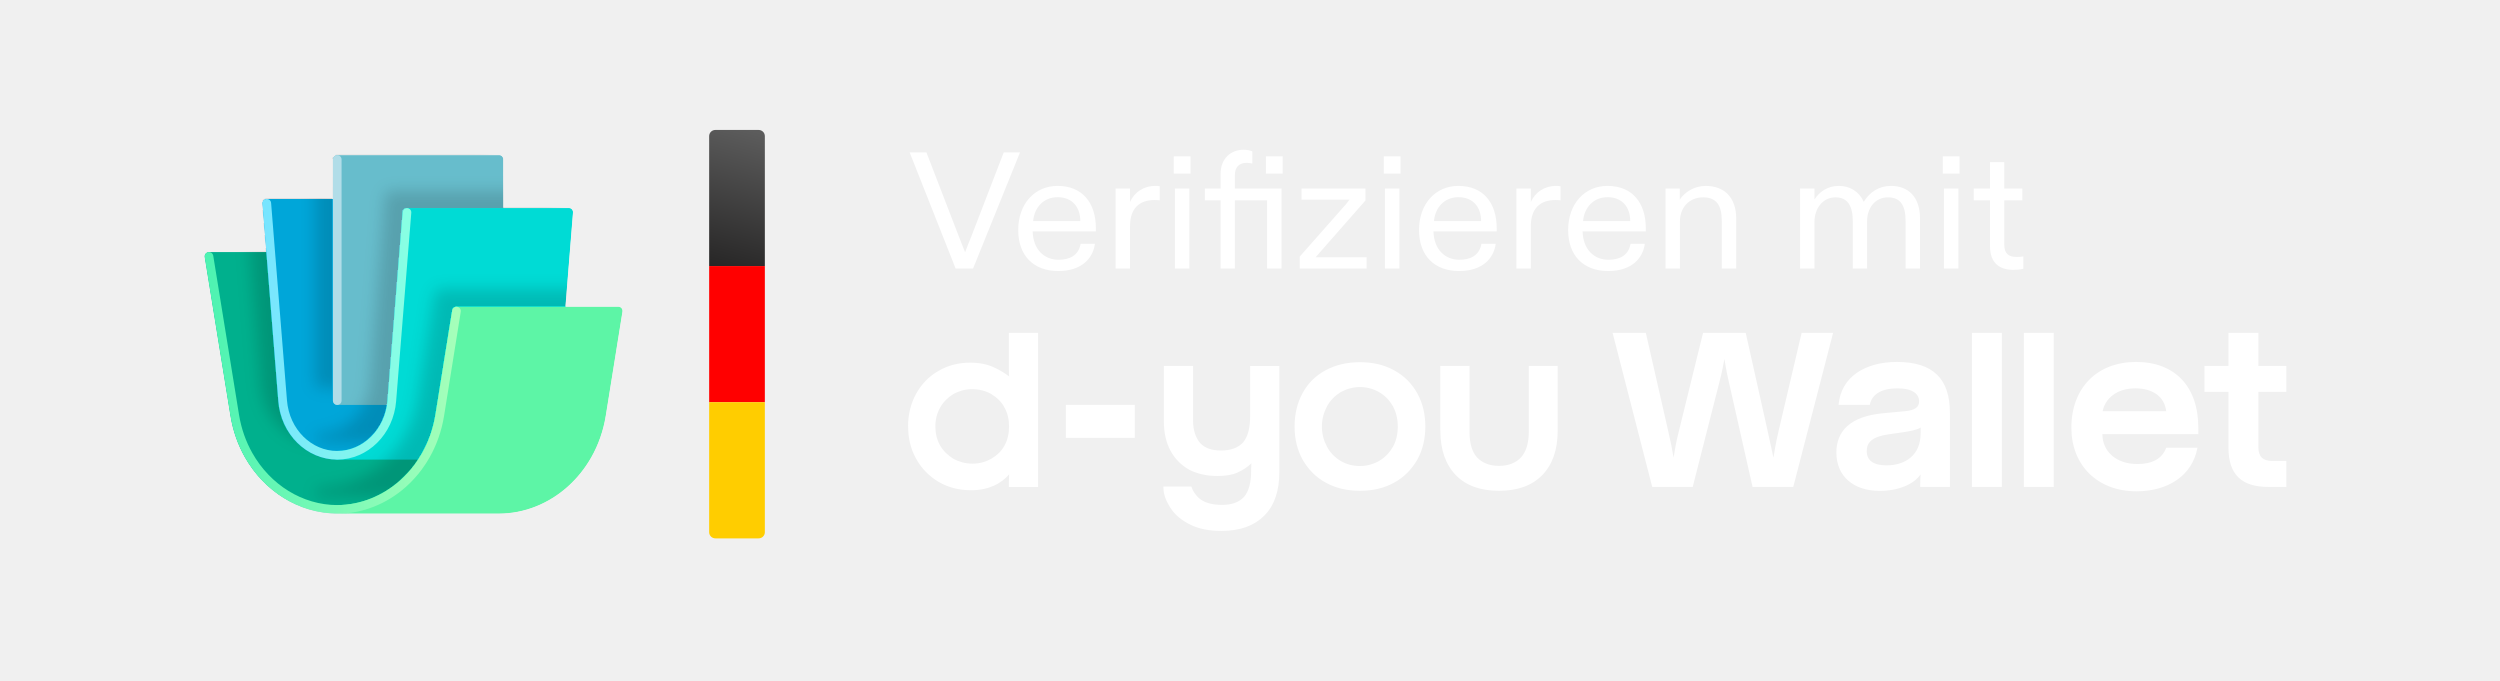
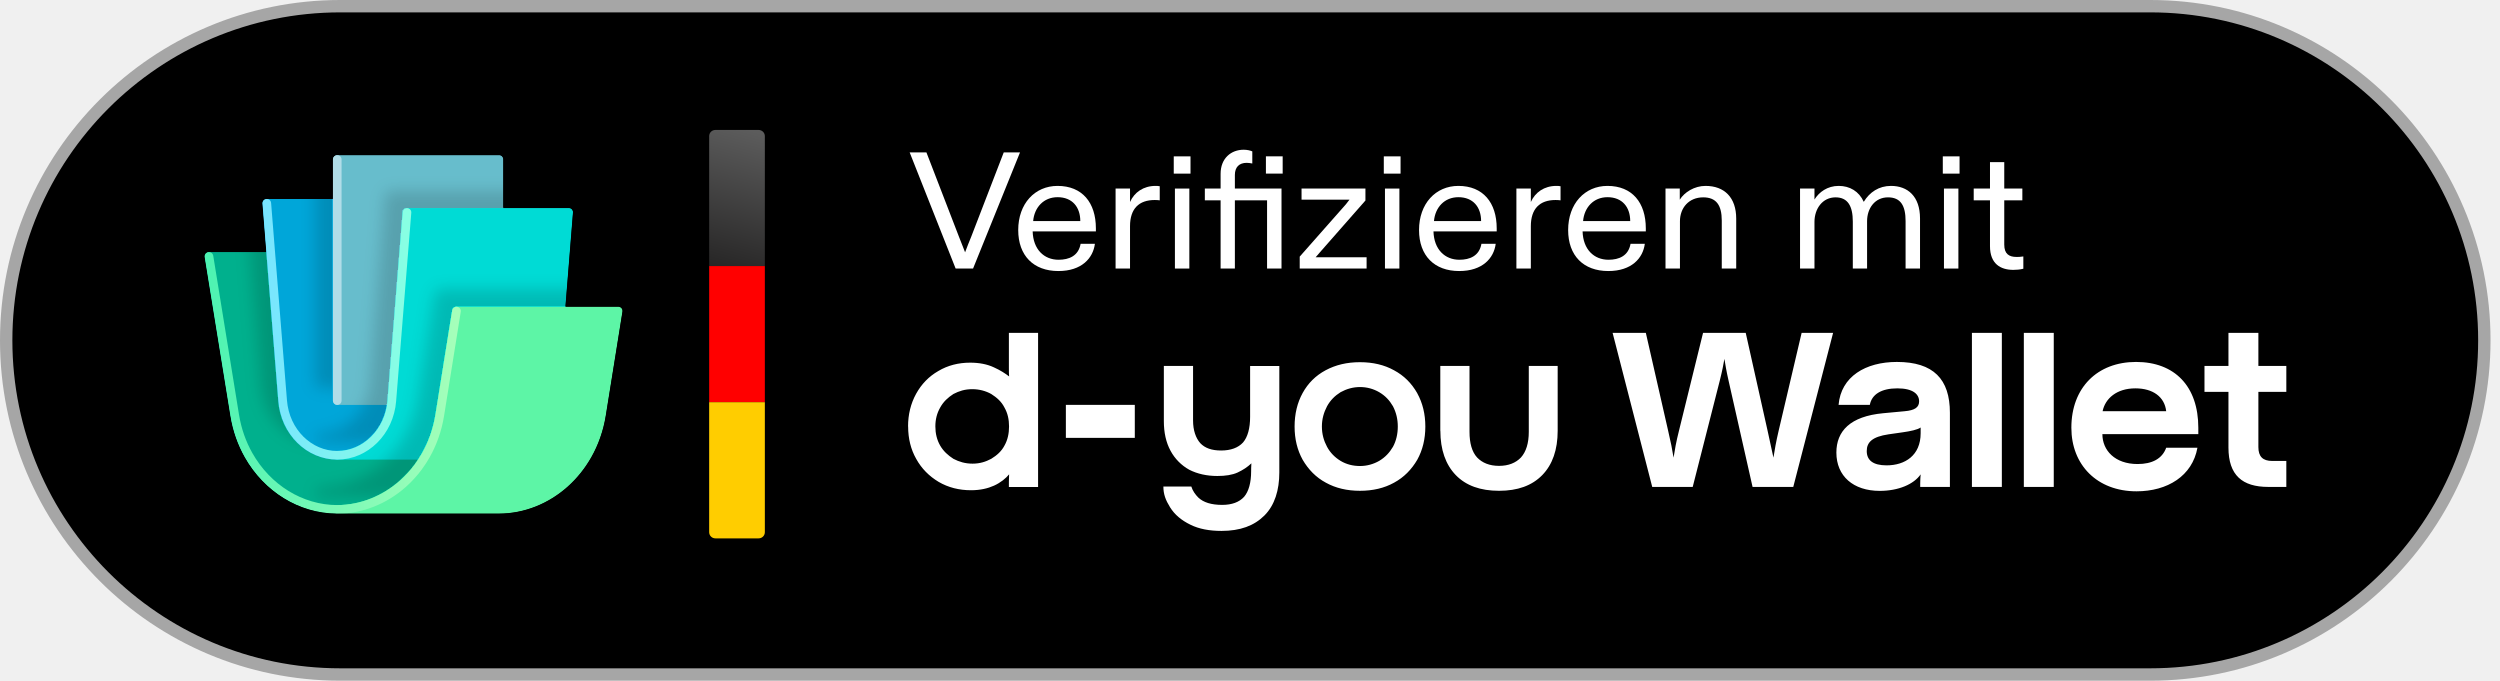
<svg xmlns="http://www.w3.org/2000/svg" width="202" height="55" viewBox="0 0 202 55" fill="none">
+   <rect x="0.5" y="0.5" width="200.235" height="54" rx="27" fill="black" />
+   <rect x="0.5" y="0.5" width="200.235" height="54" rx="27" stroke="#A6A6A6" />
  <mask id="mask0_533_12361" style="mask-type:alpha" maskUnits="userSpaceOnUse" x="16" y="12" width="35" height="30">
    <path d="M40.303 12.5C40.399 12.5 40.491 12.538 40.558 12.606C40.626 12.674 40.664 12.766 40.664 12.862L40.664 16.774H45.937C46.038 16.774 46.134 16.816 46.202 16.891C46.271 16.965 46.305 17.064 46.297 17.165L45.688 24.749H49.938C50.044 24.749 50.145 24.796 50.213 24.876C50.282 24.957 50.312 25.064 50.295 25.168L50.295 25.168C50.295 25.168 50.295 25.169 50.295 25.169C50.295 25.17 50.295 25.172 50.294 25.173C50.294 25.177 50.293 25.182 50.292 25.188C50.29 25.201 50.287 25.221 50.283 25.247C50.274 25.298 50.262 25.374 50.247 25.471C50.216 25.664 50.171 25.942 50.117 26.28C50.009 26.957 49.862 27.874 49.708 28.836C49.399 30.76 49.061 32.866 48.944 33.591C48.746 34.813 48.341 35.942 47.776 36.941L47.776 36.941C47.26 37.85 46.612 38.653 45.862 39.322C44.33 40.688 42.379 41.492 40.303 41.5H27.227C27.218 41.5 27.21 41.499 27.201 41.499C24.119 41.477 21.316 39.701 19.752 36.94L19.752 36.94C19.187 35.94 18.783 34.812 18.585 33.591C18.467 32.866 17.947 29.656 17.456 26.628C17.211 25.114 16.973 23.645 16.797 22.555C16.708 22.01 16.635 21.559 16.584 21.245C16.559 21.088 16.539 20.965 16.526 20.881C16.519 20.839 16.513 20.807 16.51 20.785C16.508 20.774 16.507 20.766 16.506 20.761C16.506 20.758 16.505 20.756 16.505 20.755C16.505 20.754 16.505 20.753 16.505 20.753L16.505 20.753C16.505 20.753 16.505 20.753 16.862 20.695L16.505 20.753C16.488 20.648 16.518 20.541 16.586 20.46C16.655 20.379 16.756 20.333 16.862 20.333H21.486L21.173 16.429C21.165 16.328 21.199 16.229 21.267 16.154C21.336 16.08 21.433 16.038 21.534 16.038H26.865V12.862C26.865 12.662 27.027 12.5 27.227 12.5H40.303Z" fill="black" />
  </mask>
  <g mask="url(#mask0_533_12361)">
    <path d="M34.408 36.786C34.219 37.118 34.011 37.438 33.787 37.74C33.423 38.23 33.014 38.676 32.569 39.075C31.097 40.386 29.23 41.154 27.249 41.161C24.3 41.149 21.601 39.452 20.09 36.786C19.546 35.824 19.157 34.736 18.966 33.556C18.73 32.107 16.885 20.719 16.885 20.719H21.901L22.838 32.38C23.041 34.892 24.976 36.786 27.249 36.786H34.408Z" fill="#00B08D" stroke="#00B08D" stroke-width="0.699" stroke-linecap="round" stroke-linejoin="round" />
    <g filter="url(#filter0_d_533_12361)">
      <path d="M31.661 32.37V32.383C31.459 34.895 29.523 36.788 27.249 36.788C24.976 36.788 23.041 34.895 22.839 32.383L21.901 20.721L21.557 16.426H27.249V32.37H31.661Z" fill="#00A6D9" />
      <path d="M31.661 32.37V32.383C31.459 34.895 29.523 36.788 27.249 36.788C24.976 36.788 23.041 34.895 22.839 32.383L21.901 20.721L21.557 16.426H27.249V32.37H31.661Z" stroke="#00A6D9" stroke-width="0.699" stroke-linecap="round" stroke-linejoin="round" />
    </g>
    <g filter="url(#filter1_d_533_12361)">
      <path d="M40.326 12.887L40.325 17.162H32.885L31.662 32.369H27.25V12.887H40.326Z" fill="#67BDCC" />
      <path d="M40.326 12.887L40.325 17.162H32.885L31.662 32.369H27.25V12.887H40.326Z" stroke="#67BDCC" stroke-width="0.699" stroke-linecap="round" stroke-linejoin="round" />
    </g>
    <g filter="url(#filter2_d_533_12361)">
      <path d="M45.96 17.16L45.319 25.134H36.886C36.886 25.134 35.584 33.247 35.533 33.557C35.343 34.736 34.953 35.824 34.409 36.786H27.25C29.523 36.786 31.46 34.893 31.66 32.38V32.368L32.885 17.16H45.96Z" fill="#00DBD5" />
      <path d="M45.96 17.16L45.319 25.134H36.886C36.886 25.134 35.584 33.247 35.533 33.557C35.343 34.736 34.953 35.824 34.409 36.786H27.25C29.523 36.786 31.46 34.893 31.66 32.38V32.368L32.885 17.16H45.96Z" stroke="#00DBD5" stroke-width="0.699" stroke-linecap="round" stroke-linejoin="round" />
    </g>
    <g filter="url(#filter3_d_533_12361)">
      <path d="M49.961 25.137C49.961 25.137 48.844 32.11 48.61 33.559C48.419 34.739 48.028 35.827 47.484 36.789C46.988 37.663 46.364 38.436 45.644 39.078C44.173 40.389 42.306 41.156 40.325 41.164H27.25C29.231 41.156 31.098 40.389 32.571 39.078C33.015 38.679 33.424 38.233 33.788 37.743C34.012 37.441 34.22 37.121 34.409 36.789C34.953 35.827 35.343 34.739 35.533 33.559C35.584 33.25 36.886 25.137 36.886 25.137H49.961Z" fill="#5DF5A6" />
      <path d="M49.961 25.137C49.961 25.137 48.844 32.11 48.61 33.559C48.419 34.739 48.028 35.827 47.484 36.789C46.988 37.663 46.364 38.436 45.644 39.078C44.173 40.389 42.306 41.156 40.325 41.164H27.25C29.231 41.156 31.098 40.389 32.571 39.078C33.015 38.679 33.424 38.233 33.788 37.743C34.012 37.441 34.22 37.121 34.409 36.789C34.953 35.827 35.343 34.739 35.533 33.559C35.584 33.25 36.886 25.137 36.886 25.137H49.961Z" stroke="#5DF5A6" stroke-width="0.699" stroke-linecap="round" stroke-linejoin="round" />
    </g>
    <path d="M27.25 32.369L27.25 12.887" stroke="#B1DDE8" stroke-width="0.699" stroke-miterlimit="10" stroke-linecap="round" />
    <path d="M21.557 16.426L21.901 20.721L22.839 32.383C23.041 34.895 24.976 36.788 27.249 36.788C29.523 36.788 31.459 34.895 31.66 32.383V32.37L32.884 17.163" stroke="url(#paint0_linear_533_12361)" stroke-width="0.699" stroke-miterlimit="10" stroke-linecap="round" />
    <path d="M16.885 20.719C16.885 20.719 18.73 32.107 18.966 33.556C19.157 34.736 19.546 35.824 20.09 36.786C21.601 39.452 24.3 41.149 27.249 41.161C29.23 41.154 31.097 40.386 32.569 39.075C33.014 38.676 33.423 38.23 33.787 37.74C34.011 37.438 34.219 37.118 34.408 36.786C34.952 35.824 35.342 34.736 35.534 33.556C35.583 33.247 36.885 25.134 36.885 25.134" stroke="url(#paint1_linear_533_12361)" stroke-width="0.699" stroke-miterlimit="10" stroke-linecap="round" />
  </g>
  <g clip-path="url(#clip0_533_12361)">
    <rect width="4.5" height="11" transform="translate(57.2998 10.5)" fill="url(#paint2_linear_533_12361)" />
    <rect width="4.5" height="11" transform="translate(57.2998 21.5)" fill="#FF0000" />
    <rect width="4.5" height="11" transform="translate(57.2998 32.5)" fill="#FFCD00" />
  </g>
  <path d="M77.215 21.699L73.5 12.312H74.854L77.483 19.125L77.979 20.385C78.126 19.983 78.301 19.554 78.475 19.125L81.103 12.312H82.418L78.623 21.699H77.215Z" fill="white" />
  <path d="M85.518 21.9C83.506 21.9 82.272 20.653 82.272 18.588C82.272 16.456 83.613 15.021 85.451 15.021C87.449 15.021 88.548 16.375 88.548 18.454V18.695H83.439C83.479 20.157 84.364 20.988 85.531 20.988C86.376 20.988 87.14 20.68 87.314 19.701H88.468C88.32 20.854 87.408 21.9 85.518 21.9ZM87.288 17.864C87.288 16.738 86.644 15.933 85.451 15.933C84.324 15.933 83.573 16.764 83.479 17.864H87.288Z" fill="white" />
  <path d="M90.139 21.699V15.236H91.306V16.322C91.655 15.544 92.379 15.021 93.371 15.021C93.465 15.021 93.573 15.021 93.707 15.048V16.188C93.613 16.174 93.479 16.161 93.304 16.161C92.03 16.161 91.306 16.858 91.306 18.28V21.699H90.139Z" fill="white" />
  <path d="M94.933 21.699V15.236H96.099V21.699H94.933ZM94.839 14.029V12.634H96.193V14.029H94.839Z" fill="white" />
  <path d="M99.778 16.188V21.699H98.625V16.188H97.351V15.236H98.625V14.042C98.625 12.782 99.483 12.098 100.489 12.098C100.784 12.098 101.038 12.165 101.186 12.232V13.211C101.038 13.184 100.891 13.157 100.73 13.157C100.127 13.157 99.778 13.506 99.778 14.136V15.236H103.546V21.699H102.379V16.188H99.778ZM102.286 14.029V12.634H103.64V14.029H102.286Z" fill="white" />
  <path d="M105.017 21.699V20.734L108.758 16.496C108.866 16.362 108.946 16.241 109.04 16.134H105.165V15.236H110.327V16.201L106.64 20.398L106.304 20.787H110.421V21.699H105.017Z" fill="white" />
  <path d="M111.905 21.699V15.236H113.071V21.699H111.905ZM111.811 14.029V12.634H113.165V14.029H111.811Z" fill="white" />
  <path d="M117.903 21.9C115.892 21.9 114.658 20.653 114.658 18.588C114.658 16.456 115.999 15.021 117.836 15.021C119.834 15.021 120.934 16.375 120.934 18.454V18.695H115.825C115.865 20.157 116.75 20.988 117.917 20.988C118.761 20.988 119.526 20.68 119.7 19.701H120.853C120.706 20.854 119.794 21.9 117.903 21.9ZM119.673 17.864C119.673 16.738 119.03 15.933 117.836 15.933C116.71 15.933 115.959 16.764 115.865 17.864H119.673Z" fill="white" />
  <path d="M122.525 21.699V15.236H123.692V16.322C124.041 15.544 124.765 15.021 125.757 15.021C125.851 15.021 125.958 15.021 126.092 15.048V16.188C125.998 16.174 125.864 16.161 125.69 16.161C124.416 16.161 123.692 16.858 123.692 18.28V21.699H122.525Z" fill="white" />
  <path d="M129.951 21.9C127.94 21.9 126.706 20.653 126.706 18.588C126.706 16.456 128.047 15.021 129.884 15.021C131.882 15.021 132.982 16.375 132.982 18.454V18.695H127.873C127.913 20.157 128.798 20.988 129.965 20.988C130.81 20.988 131.574 20.68 131.748 19.701H132.901C132.754 20.854 131.842 21.9 129.951 21.9ZM131.721 17.864C131.721 16.738 131.078 15.933 129.884 15.933C128.758 15.933 128.007 16.764 127.913 17.864H131.721Z" fill="white" />
  <path d="M134.573 21.699V15.236H135.726V16.134C136.102 15.531 136.907 15.021 137.805 15.021C139.334 15.021 140.286 15.96 140.286 17.663V21.699H139.119V17.824C139.119 16.563 138.663 15.946 137.617 15.946C136.464 15.946 135.74 16.791 135.74 17.877V21.699H134.573Z" fill="white" />
  <path d="M145.443 21.699V15.236H146.609V16.121C146.985 15.517 147.655 15.021 148.567 15.021C149.452 15.021 150.203 15.45 150.592 16.308C151.061 15.531 151.812 15.021 152.791 15.021C154.146 15.021 155.138 15.866 155.138 17.649V21.699H153.971V17.864C153.971 16.63 153.583 15.946 152.55 15.946C151.491 15.946 150.86 16.831 150.86 17.877V21.699H149.707V17.904C149.707 16.657 149.305 15.946 148.312 15.946C147.266 15.946 146.609 16.858 146.609 17.931V21.699H145.443Z" fill="white" />
  <path d="M157.072 21.699V15.236H158.238V21.699H157.072ZM156.978 14.029V12.634H158.332V14.029H156.978Z" fill="white" />
  <path d="M162.681 21.806C161.649 21.806 160.791 21.324 160.791 19.889V16.188H159.476V15.236H160.791V13.103H161.944V15.236H163.406V16.188H161.944V19.768C161.944 20.519 162.333 20.761 162.936 20.761C163.111 20.761 163.245 20.761 163.486 20.72V21.713C163.218 21.78 162.976 21.806 162.681 21.806Z" fill="white" />
  <path d="M96.399 33.977C96.399 34.764 96.616 35.397 96.987 35.812C97.358 36.203 97.901 36.401 98.668 36.401C99.436 36.401 100.043 36.184 100.44 35.749C100.811 35.314 101.009 34.61 101.009 33.677V29.571H103.369V38.179C103.369 39.598 102.998 40.82 102.167 41.651C101.335 42.483 100.204 42.898 98.695 42.898C97.736 42.898 96.885 42.745 96.181 42.394C95.459 42.042 94.915 41.588 94.544 40.993C94.174 40.398 94.001 39.925 94.001 39.31H96.258C96.367 39.662 96.584 39.963 96.827 40.206C97.242 40.596 97.876 40.795 98.751 40.795C99.538 40.795 100.126 40.577 100.523 40.143C100.894 39.708 101.092 39.004 101.092 38.07C101.092 38.16 101.093 37.503 101.112 37.438C100.786 37.744 100.459 37.961 99.999 38.179C99.564 38.377 99.014 38.46 98.362 38.46C97.511 38.46 96.744 38.288 96.091 37.955C95.458 37.603 94.934 37.079 94.582 36.427C94.212 35.749 94.039 34.943 94.039 34.023V29.565H96.399V33.977ZM172.592 29.245C175.721 29.245 177.623 31.218 177.624 34.56V35.076H169.873C169.873 36.392 170.886 37.494 172.717 37.494C173.89 37.494 174.708 37.067 175.028 36.179H177.552C177.143 38.454 175.135 39.698 172.628 39.698C169.446 39.698 167.366 37.565 167.366 34.56C167.366 31.325 169.464 29.245 172.592 29.245ZM153.268 29.245C156.219 29.245 157.552 30.632 157.552 33.352V39.343H155.153V39.059C155.153 38.792 155.17 38.56 155.188 38.329C154.637 39.129 153.392 39.663 151.881 39.663C149.748 39.663 148.379 38.471 148.379 36.569C148.379 34.845 149.481 33.637 152.166 33.388L153.89 33.227C154.725 33.156 155.064 32.907 155.064 32.428C155.064 31.859 154.583 31.379 153.303 31.379C152.023 31.379 151.242 31.859 151.082 32.712H148.557C148.753 30.419 150.744 29.245 153.268 29.245ZM109.885 29.265C110.934 29.265 111.849 29.482 112.635 29.917C113.447 30.352 114.055 30.966 114.515 31.771V31.777C114.95 32.564 115.167 33.46 115.167 34.464C115.167 35.468 114.95 36.363 114.515 37.149C114.055 37.936 113.441 38.569 112.635 39.004C111.849 39.439 110.934 39.656 109.885 39.656C108.837 39.656 107.922 39.439 107.135 39.004C106.323 38.569 105.716 37.936 105.255 37.149C104.821 36.363 104.603 35.474 104.603 34.464C104.603 33.453 104.821 32.538 105.255 31.752C105.69 30.965 106.298 30.352 107.11 29.917C107.922 29.482 108.837 29.265 109.885 29.265ZM118.736 34.892C118.736 35.806 118.934 36.51 119.35 36.964C119.766 37.399 120.354 37.642 121.122 37.642C121.889 37.642 122.477 37.399 122.893 36.964C123.309 36.503 123.526 35.806 123.526 34.892V29.565H125.86V34.809C125.86 36.337 125.444 37.539 124.613 38.39C123.782 39.24 122.624 39.656 121.122 39.656C119.619 39.656 118.454 39.24 117.629 38.39C116.805 37.539 116.382 36.337 116.382 34.809H116.376V29.565H118.736V34.892ZM83.877 39.35H81.518V38.914C81.518 38.697 81.537 38.499 81.537 38.326C81.275 38.652 80.84 39.004 80.316 39.24C79.836 39.458 79.222 39.611 78.461 39.611C77.502 39.611 76.626 39.394 75.839 38.934C75.072 38.473 74.465 37.866 74.03 37.079C73.595 36.312 73.377 35.442 73.377 34.457H73.371C73.371 33.498 73.588 32.603 74.023 31.816C74.458 31.03 75.053 30.415 75.814 29.98C76.581 29.52 77.451 29.303 78.39 29.303C79.132 29.303 79.765 29.431 80.29 29.674C80.833 29.917 81.23 30.179 81.537 30.416C81.517 30.262 81.518 30 81.518 29.674V26.898H83.877V39.35ZM134.779 34.774C135.01 35.752 135.117 36.321 135.224 36.978C135.331 36.321 135.42 35.752 135.668 34.774L137.606 26.898H141.055L142.815 34.774L143.294 36.978C143.401 36.321 143.49 35.752 143.721 34.774L145.571 26.898H148.114L144.896 39.343H141.607L139.668 30.756C139.491 29.992 139.385 29.334 139.332 28.996C139.278 29.334 139.153 29.991 138.958 30.756L136.771 39.343H133.5L130.299 26.898H132.984L134.779 34.774ZM161.749 39.343H159.331V26.898H161.749V39.343ZM165.944 39.343H163.526V26.898H165.944V39.343ZM182.477 29.565H184.735V31.663H182.477V36.125C182.477 36.889 182.833 37.245 183.597 37.245H184.735V39.343H183.277C181.179 39.343 180.059 38.401 180.059 36.161V31.663H178.122V29.565H180.059V26.898H182.477V29.565ZM109.892 31.273C109.323 31.273 108.798 31.426 108.319 31.689C107.858 31.976 107.487 32.347 107.225 32.826C106.963 33.325 106.809 33.856 106.809 34.464C106.809 35.071 106.963 35.615 107.225 36.101C107.487 36.587 107.858 36.958 108.319 37.239C108.798 37.527 109.329 37.654 109.892 37.654C110.455 37.654 110.979 37.501 111.439 37.239C111.919 36.952 112.271 36.58 112.552 36.101C112.814 35.621 112.942 35.052 112.942 34.464C112.942 33.876 112.814 33.331 112.552 32.826C112.271 32.34 111.919 31.97 111.439 31.689C110.985 31.426 110.461 31.273 109.892 31.273ZM155.188 34.543C154.939 34.721 154.352 34.845 153.712 34.934L152.592 35.094C151.277 35.289 150.833 35.734 150.833 36.445C150.833 37.192 151.348 37.6 152.432 37.601C153.925 37.601 155.188 36.8 155.188 35.005V34.543ZM78.563 31.445C77.949 31.445 77.495 31.598 77.035 31.835C76.6 32.116 76.23 32.449 75.967 32.929C75.705 33.389 75.577 33.888 75.577 34.457C75.577 35.026 75.705 35.551 75.967 36.005C76.229 36.459 76.6 36.791 77.035 37.072C77.495 37.315 77.994 37.463 78.582 37.463C79.171 37.463 79.65 37.309 80.091 37.072C80.552 36.791 80.923 36.459 81.16 36.005C81.422 35.544 81.531 35.02 81.531 34.457C81.531 33.894 81.422 33.389 81.16 32.929C80.917 32.449 80.545 32.123 80.091 31.835C79.656 31.592 79.132 31.445 78.563 31.445ZM91.692 35.378H86.122V32.711H91.692V35.378ZM172.54 31.379C171.028 31.379 170.103 32.196 169.89 33.227H175.028C174.903 32.072 173.962 31.379 172.54 31.379Z" fill="white" />
  <defs>
    <filter id="filter0_d_533_12361" x="18.629" y="13.5" width="13.382" height="23.637" filterUnits="userSpaceOnUse" color-interpolation-filters="sRGB">
      <feFlood flood-opacity="0" result="BackgroundImageFix" />
      <feColorMatrix in="SourceAlpha" type="matrix" values="0 0 0 0 0 0 0 0 0 0 0 0 0 0 0 0 0 0 127 0" result="hardAlpha" />
      <feOffset dx="-1.365" dy="-1.365" />
      <feGaussianBlur stdDeviation="0.607" />
      <feComposite in2="hardAlpha" operator="out" />
      <feColorMatrix type="matrix" values="0 0 0 0 0 0 0 0 0 0 0 0 0 0 0 0 0 0 0.15 0" />
      <feBlend mode="normal" in2="BackgroundImageFix" result="effect1_dropShadow_533_12361" />
      <feBlend mode="normal" in="SourceGraphic" in2="effect1_dropShadow_533_12361" result="shape" />
    </filter>
    <filter id="filter1_d_533_12361" x="24.322" y="9.961" width="16.353" height="22.758" filterUnits="userSpaceOnUse" color-interpolation-filters="sRGB">
      <feFlood flood-opacity="0" result="BackgroundImageFix" />
      <feColorMatrix in="SourceAlpha" type="matrix" values="0 0 0 0 0 0 0 0 0 0 0 0 0 0 0 0 0 0 127 0" result="hardAlpha" />
      <feOffset dx="-1.365" dy="-1.365" />
      <feGaussianBlur stdDeviation="0.607" />
      <feComposite in2="hardAlpha" operator="out" />
      <feColorMatrix type="matrix" values="0 0 0 0 0 0 0 0 0 0 0 0 0 0 0 0 0 0 0.15 0" />
      <feBlend mode="normal" in2="BackgroundImageFix" result="effect1_dropShadow_533_12361" />
      <feBlend mode="normal" in="SourceGraphic" in2="effect1_dropShadow_533_12361" result="shape" />
    </filter>
    <filter id="filter2_d_533_12361" x="24.322" y="14.234" width="21.987" height="22.903" filterUnits="userSpaceOnUse" color-interpolation-filters="sRGB">
      <feFlood flood-opacity="0" result="BackgroundImageFix" />
      <feColorMatrix in="SourceAlpha" type="matrix" values="0 0 0 0 0 0 0 0 0 0 0 0 0 0 0 0 0 0 127 0" result="hardAlpha" />
      <feOffset dx="-1.365" dy="-1.365" />
      <feGaussianBlur stdDeviation="0.607" />
      <feComposite in2="hardAlpha" operator="out" />
      <feColorMatrix type="matrix" values="0 0 0 0 0 0 0 0 0 0 0 0 0 0 0 0 0 0 0.15 0" />
      <feBlend mode="normal" in2="BackgroundImageFix" result="effect1_dropShadow_533_12361" />
      <feBlend mode="normal" in="SourceGraphic" in2="effect1_dropShadow_533_12361" result="shape" />
    </filter>
    <filter id="filter3_d_533_12361" x="24.322" y="22.211" width="25.989" height="19.301" filterUnits="userSpaceOnUse" color-interpolation-filters="sRGB">
      <feFlood flood-opacity="0" result="BackgroundImageFix" />
      <feColorMatrix in="SourceAlpha" type="matrix" values="0 0 0 0 0 0 0 0 0 0 0 0 0 0 0 0 0 0 127 0" result="hardAlpha" />
      <feOffset dx="-1.365" dy="-1.365" />
      <feGaussianBlur stdDeviation="0.607" />
      <feComposite in2="hardAlpha" operator="out" />
      <feColorMatrix type="matrix" values="0 0 0 0 0 0 0 0 0 0 0 0 0 0 0 0 0 0 0.15 0" />
      <feBlend mode="normal" in2="BackgroundImageFix" result="effect1_dropShadow_533_12361" />
      <feBlend mode="normal" in="SourceGraphic" in2="effect1_dropShadow_533_12361" result="shape" />
    </filter>
    <linearGradient id="paint0_linear_533_12361" x1="32.884" y1="26.607" x2="21.557" y2="26.607" gradientUnits="userSpaceOnUse">
      <stop stop-color="#88FFE3" />
      <stop offset="1" stop-color="#78E5FF" />
    </linearGradient>
    <linearGradient id="paint1_linear_533_12361" x1="36.885" y1="30.94" x2="16.885" y2="30.94" gradientUnits="userSpaceOnUse">
      <stop stop-color="#A5FFBA" />
      <stop offset="1" stop-color="#4EF3B2" />
    </linearGradient>
    <linearGradient id="paint2_linear_533_12361" x1="3.2" y1="2.54658e-08" x2="0.2" y2="11" gradientUnits="userSpaceOnUse">
      <stop stop-color="#5C5C5C" />
      <stop offset="1" stop-color="#272626" />
    </linearGradient>
    <clipPath id="clip0_533_12361">
      <rect x="57.3" y="10.5" width="4.5" height="33" rx="0.5" fill="white" />
    </clipPath>
  </defs>
</svg>
